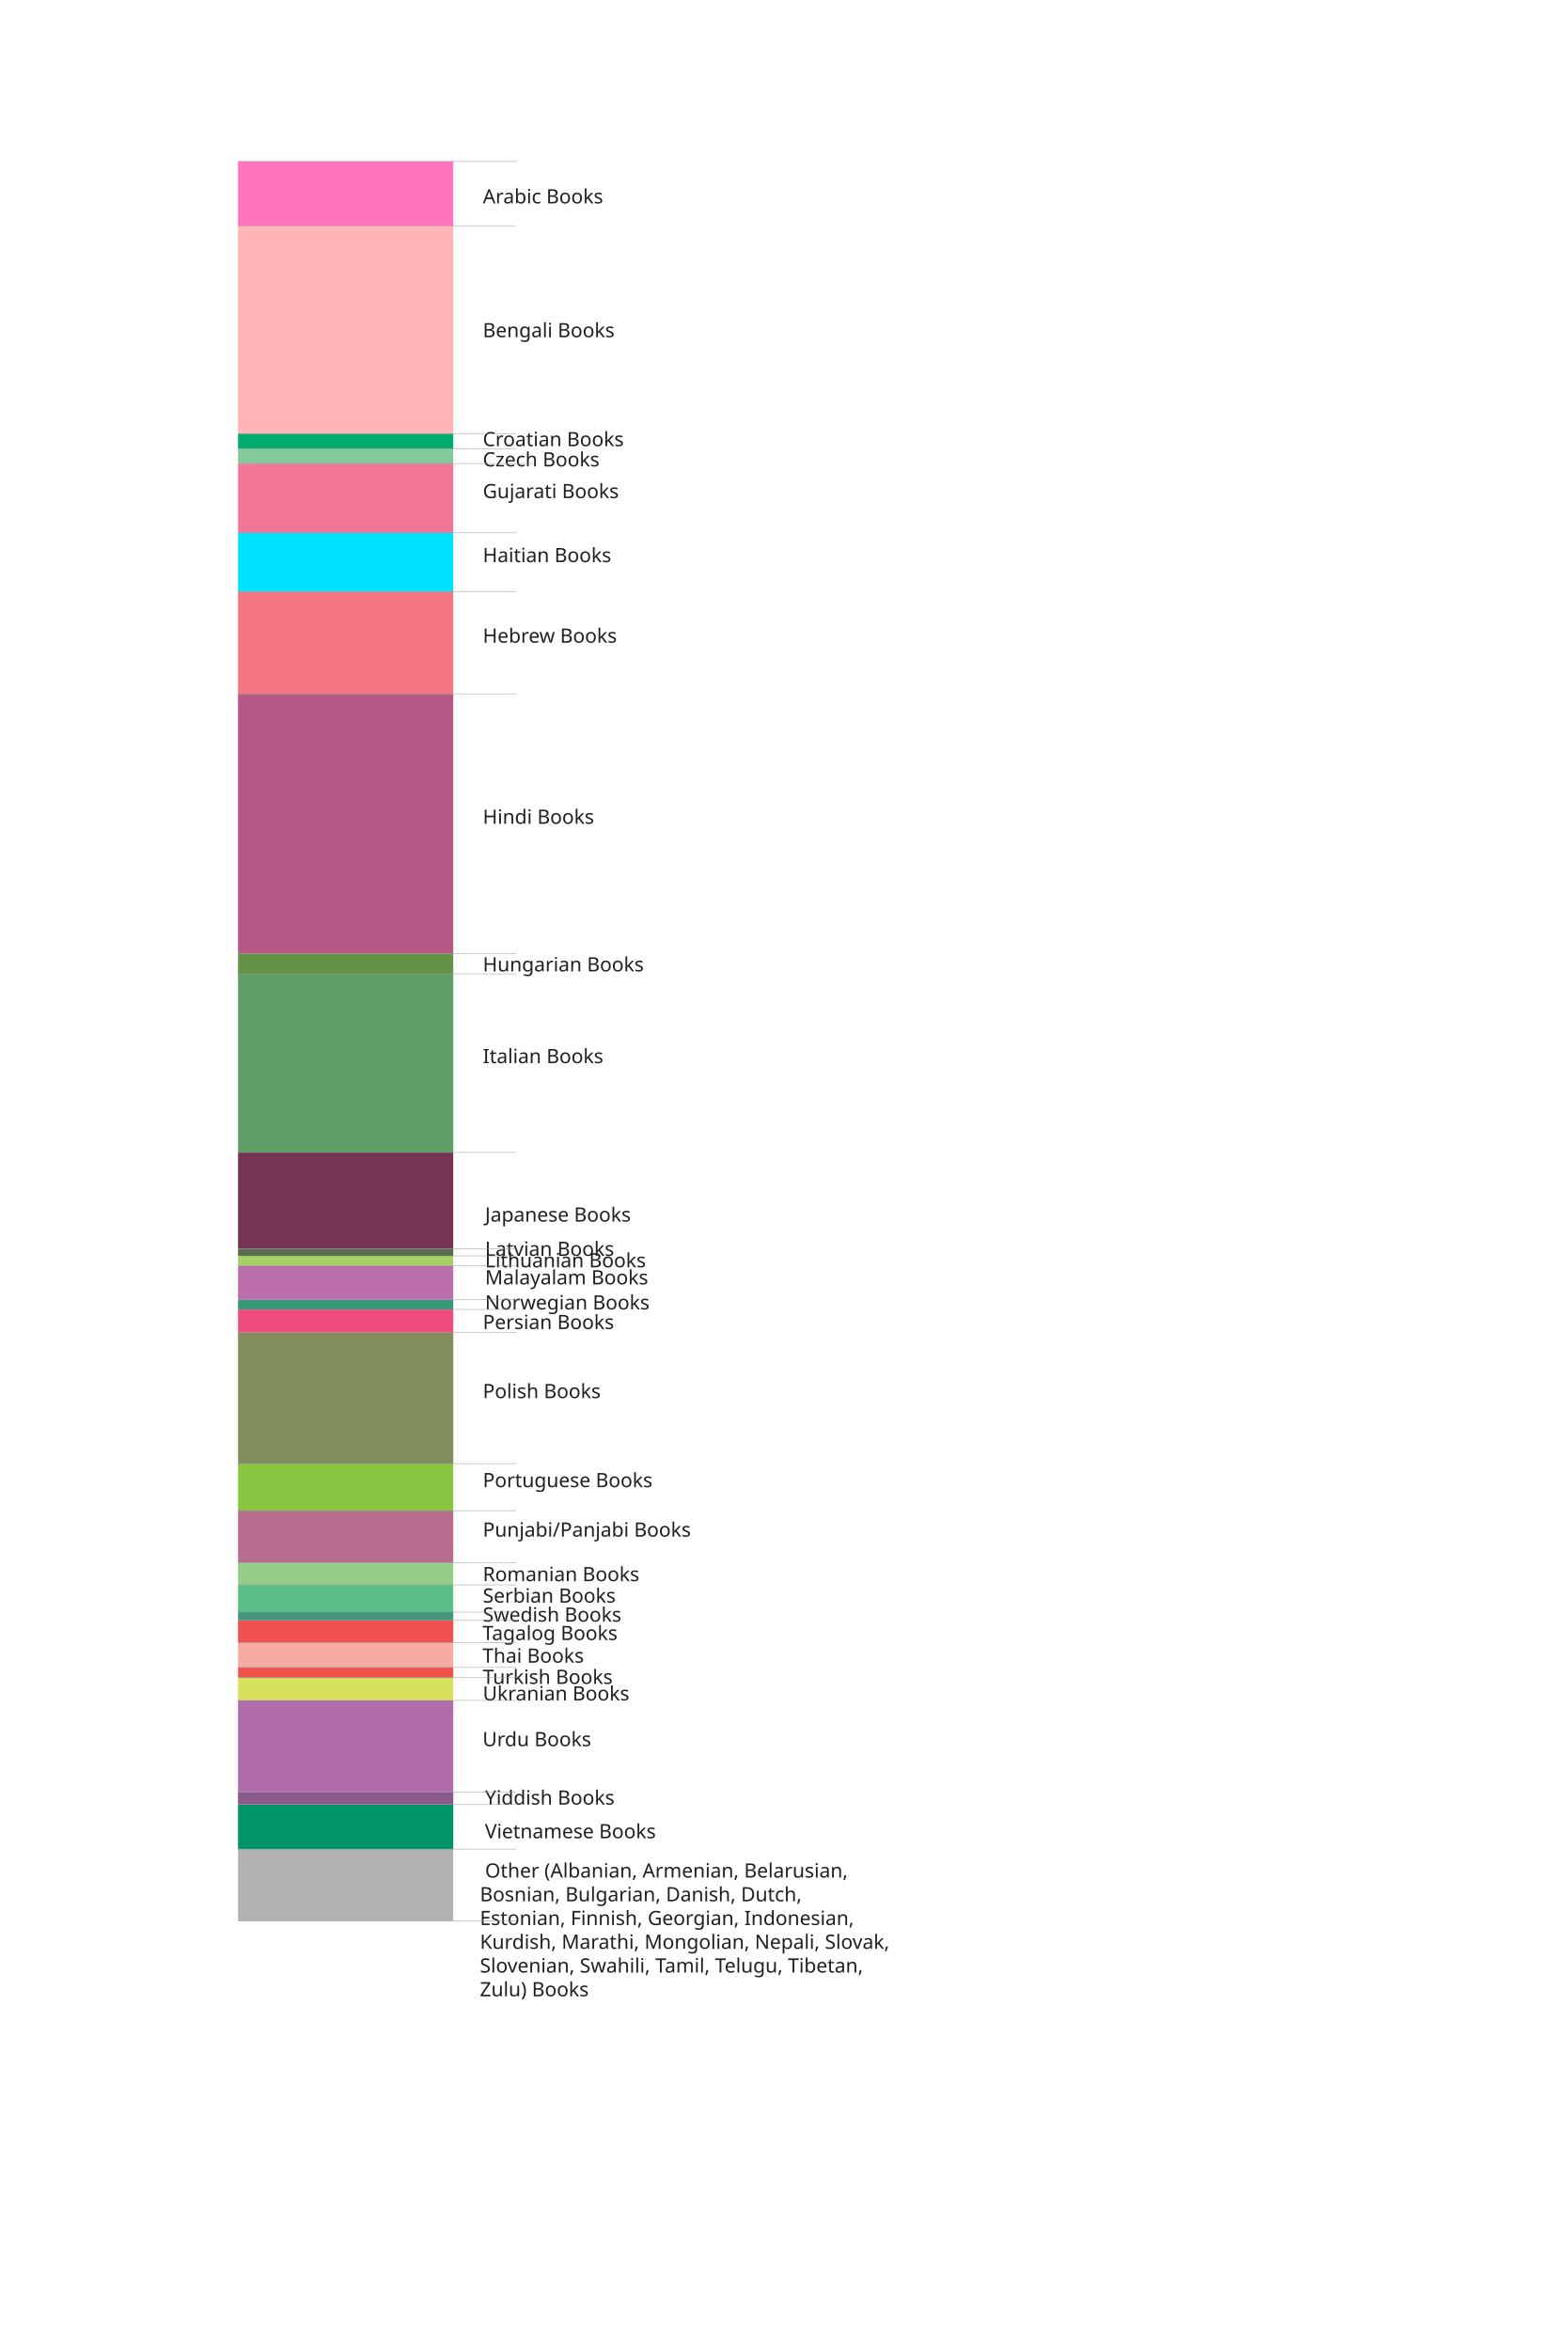
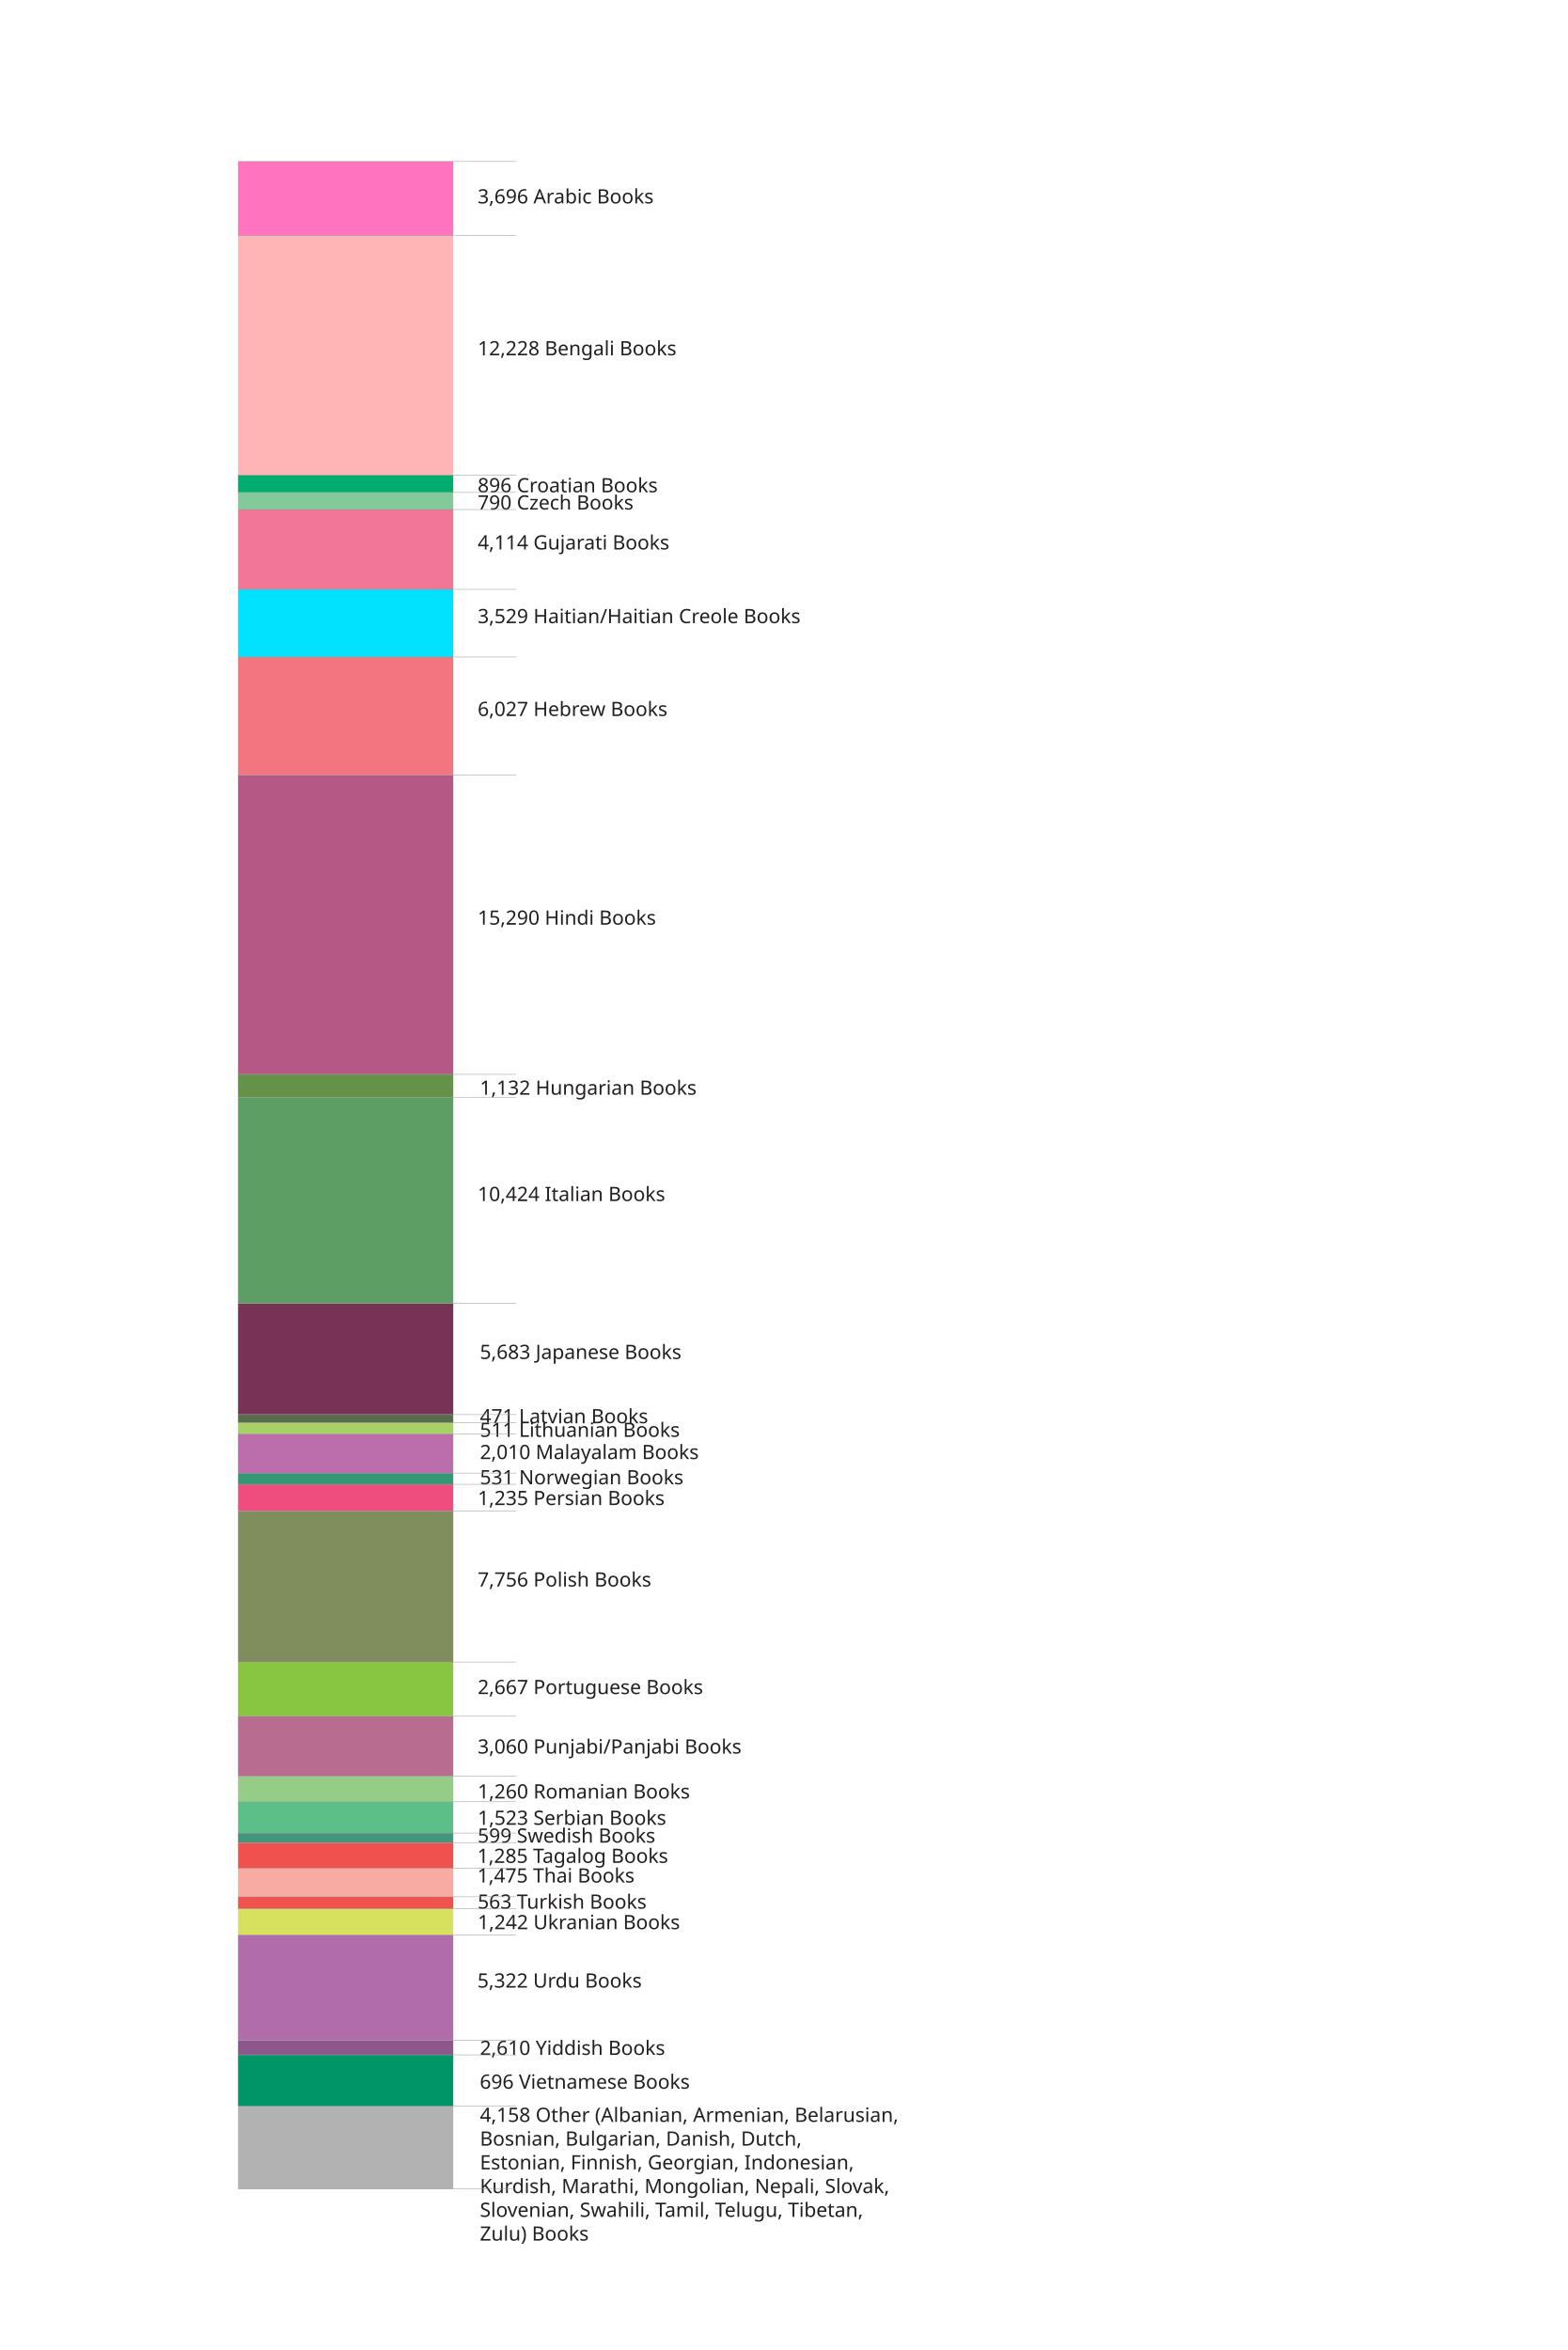
<svg xmlns="http://www.w3.org/2000/svg" viewBox="0 0 633.53 950">
  <g id="barchart">
    <g id="rectangles">
-       <g id="other">
-         <rect x="96.22" y="747.52" width="87" height="29" style="fill:#b2b2b2" />
+       <rect id="other" x="96.22" y="851.45" width="87" height="33.42" style="fill:#b2b2b2" />
+       <rect id="swedish-2" data-name="swedish" x="96.22" y="830.71" width="87" height="20.74" style="fill:#009566" />
+       <rect id="vietnamese-2" data-name="vietnamese" x="96.22" y="824.82" width="87" height="5.89" style="fill:#8c588c" />
+       <rect id="urdu-2" data-name="urdu" x="96.22" y="782.18" width="87" height="42.64" style="fill:#b16cac" />
+       <rect id="ukrainian" x="96.22" y="771.59" width="87" height="10.59" style="fill:#d7e15e" />
+       <rect id="turkish-2" data-name="turkish" x="96.22" y="766.78" width="87" height="4.81" style="fill:#f0534d" />
+       <rect id="thai-2" data-name="thai" x="96.22" y="755.26" width="87" height="11.52" style="fill:#f8aba3" />
+       <rect id="tagalog-2" data-name="tagalog" x="96.22" y="744.89" width="87" height="10.37" style="fill:#f0514f" />
+       <rect id="swedish-3" data-name="swedish" x="96.22" y="741.03" width="87" height="3.86" style="fill:#42967b" />
+       <rect id="serbian-2" data-name="serbian" x="96.22" y="728.36" width="87" height="12.68" style="fill:#5dbf88" />
+       <rect id="romanian-2" data-name="romanian" x="96.22" y="717.99" width="87" height="10.37" style="fill:#95cd86" />
+       <rect id="punjabi-2" data-name="punjabi" x="96.22" y="693.79" width="87" height="24.2" style="fill:#b86c8f" />
+       <rect id="portuguese" x="96.22" y="671.89" width="87" height="21.89" style="fill:#88c540" />
+       <rect id="polish" x="96.22" y="610.82" width="87" height="61.07" style="fill:#7f8e5c" />
+       <rect id="persian-2" data-name="persian" x="96.22" y="600.04" width="87" height="10.78" style="fill:#ef4d7d" />
+       <rect id="norwegian-2" data-name="norwegian" x="96.22" y="595.51" width="87" height="4.53" style="fill:#339875" />
+       <rect id="malayalam-2" data-name="malayalam" x="96.22" y="579.63" width="87" height="15.88" style="fill:#bb6dac" />
+       <rect id="lithuanian-2" data-name="lithuanian" x="96.22" y="575.09" width="87" height="4.54" style="fill:#a8d165" />
+       <rect id="latvian-2" data-name="latvian" x="96.22" y="571.84" width="87" height="3.26" style="fill:#566c4c" />
+       <rect id="japanese-2" data-name="japanese" x="96.22" y="526.9" width="87" height="44.94" style="fill:#735" />
+       <rect id="italian" x="96.22" y="443.73" width="87" height="83.17" style="fill:#5d9e64" />
+       <rect id="hungarian-2" data-name="hungarian" x="96.22" y="434.31" width="87" height="9.42" style="fill:#649248" />
+       <rect id="hindi" x="96.22" y="313.31" width="87" height="121" style="fill:#b65885" />
+       <rect id="hebrew" x="96.22" y="265.59" width="87" height="47.72" style="fill:#f27580" />
+       <rect id="haitian" x="96.22" y="238.25" width="87" height="27.34" style="fill:#00e2ff" />
+       <rect id="gujarati-2" data-name="gujarati" x="96.22" y="205.98" width="87" height="32.27" style="fill:#f27696" />
+       <rect id="czech-2" data-name="czech" x="96.22" y="199.07" width="87" height="6.91" style="fill:#83c999" />
+       <rect id="croatiam" x="96.22" y="192.04" width="87" height="7.03" style="fill:#00ad6e" />
+       <rect id="bengali" x="96.22" y="95.24" width="87" height="96.8" style="fill:#ffb4b6" />
+       <rect id="arabic-2" data-name="arabic" x="96.22" y="65.28" width="87" height="29.96" style="fill:#ff74bc" />
+     </g>
+     <g id="txt">
+       <g id="other-2" data-name="other">
+         <text transform="translate(193.99 857.78)" style="font-size:8px;fill:#231f20;font-family:LetterGothicStd, Letter Gothic Std">4,158 Other (Albanian, Armenian, Belarusian, <tspan x="0" y="9.6">Bosnian, Bulgarian, Danish, Dutch, </tspan>
+           <tspan x="0" y="19.2">Estonian, Finnish, Georgian, Indonesian, </tspan>
+           <tspan x="0" y="28.8">Kurdish, Marathi, Mongolian, Nepali, Slovak, </tspan>
+           <tspan x="0" y="38.4">Slovenian, Swahili, Tamil, Telugu, Tibetan, </tspan>
+           <tspan x="0" y="48">Zulu) Books</tspan>
+         </text>
      </g>
      <g id="yiddish">
-         <rect x="96.22" y="729.52" width="87" height="18" style="fill:#009566" />
+         <text transform="translate(193.99 830.71)" style="font-size:8px;fill:#231f20;font-family:LetterGothicStd, Letter Gothic Std">2,610 Yiddish Books</text>
      </g>
-       <g id="vietnamese-2" data-name="vietnamese">
-         <rect x="96.22" y="724.41" width="87" height="5.11" style="fill:#8c588c" />
+       <g id="vietnamese-3" data-name="vietnamese">
+         <text transform="translate(193.95 844.38)" style="font-size:8px;fill:#231f20;font-family:LetterGothicStd, Letter Gothic Std">696 Vietnamese Books</text>
      </g>
-       <g id="urdu-2" data-name="urdu">
-         <rect x="96.22" y="687.41" width="87" height="37" style="fill:#b16cac" />
+       <g id="urdu-3" data-name="urdu">
+         <text transform="translate(192.99 803.5)" style="font-size:8px;fill:#231f20;font-family:LetterGothicStd, Letter Gothic Std">5,322 Urdu Books</text>
      </g>
      <g id="ukranian-2" data-name="ukranian">
-         <rect x="96.22" y="678.22" width="87" height="9.19" style="fill:#d7e15e" />
+         <text transform="translate(193.09 779.89)" style="font-size:8px;fill:#231f20;font-family:LetterGothicStd, Letter Gothic Std">1,242 Ukranian Books</text>
      </g>
-       <g id="turkish-2" data-name="turkish">
-         <rect x="96.22" y="674.05" width="87" height="4.17" style="fill:#f0534d" />
+       <g id="turkish-3" data-name="turkish">
+         <text transform="translate(193.09 771.59)" style="font-size:8px;fill:#231f20;font-family:LetterGothicStd, Letter Gothic Std">563 Turkish Books</text>
      </g>
-       <g id="thai-2" data-name="thai">
-         <rect x="96.22" y="664.05" width="87" height="10" style="fill:#f8aba3" />
+       <g id="thai-3" data-name="thai">
+         <text transform="translate(192.95 761.02)" style="font-size:8px;fill:#231f20;font-family:LetterGothicStd, Letter Gothic Std">1,475 Thai Books</text>
      </g>
-       <g id="tagalog-2" data-name="tagalog">
-         <rect x="96.22" y="655.05" width="87" height="9" style="fill:#f0514f" />
+       <g id="tagalog-3" data-name="tagalog">
+         <text transform="translate(192.95 753.08)" style="font-size:8px;fill:#231f20;font-family:LetterGothicStd, Letter Gothic Std">1,285 Tagalog Books</text>
      </g>
-       <g id="swedish-2" data-name="swedish">
-         <rect x="96.22" y="651.7" width="87" height="3.35" style="fill:#42967b" />
+       <g id="swedish-4" data-name="swedish">
+         <text transform="translate(193.09 744.89)" style="font-size:8px;fill:#231f20;font-family:LetterGothicStd, Letter Gothic Std">599 Swedish Books</text>
      </g>
-       <g id="serbian-2" data-name="serbian">
-         <rect x="96.22" y="640.7" width="87" height="11" style="fill:#5dbf88" />
+       <g id="serbian-3" data-name="serbian">
+         <text transform="translate(193.09 737.69)" style="font-size:8px;fill:#231f20;font-family:LetterGothicStd, Letter Gothic Std">1,523 Serbian Books</text>
      </g>
-       <g id="romanian-2" data-name="romanian">
-         <rect x="96.22" y="631.7" width="87" height="9" style="fill:#95cd86" />
+       <g id="romanian-3" data-name="romanian">
+         <text transform="translate(193.09 727.04)" style="font-size:8px;fill:#231f20;font-family:LetterGothicStd, Letter Gothic Std">1,260 Romanian Books</text>
      </g>
-       <g id="punjabi-2" data-name="punjabi">
-         <rect x="96.22" y="610.7" width="87" height="21" style="fill:#b86c8f" />
+       <g id="punjabi-3" data-name="punjabi">
+         <text transform="translate(193.09 708.89)" style="font-size:8px;fill:#231f20;font-family:LetterGothicStd, Letter Gothic Std">3,060 Punjabi/Panjabi Books </text>
      </g>
-       <g id="portuguese">
-         <rect x="96.22" y="591.7" width="87" height="19" style="fill:#88c540" />
+       <g id="portuguese-2" data-name="portuguese">
+         <text transform="translate(193.09 684.84)" style="font-size:8px;fill:#231f20;font-family:LetterGothicStd, Letter Gothic Std">2,667 Portuguese Books</text>
      </g>
-       <g id="polish">
-         <rect x="96.22" y="538.7" width="87" height="53" style="fill:#7f8e5c" />
+       <g id="polish-2" data-name="polish">
+         <text transform="translate(193.09 641.36)" style="font-size:8px;fill:#231f20;font-family:LetterGothicStd, Letter Gothic Std">7,756 Polish Books</text>
      </g>
-       <g id="persian-2" data-name="persian">
-         <rect x="96.22" y="529.35" width="87" height="9.35" style="fill:#ef4d7d" />
+       <g id="persian-3" data-name="persian">
+         <text transform="translate(193.09 608.43)" style="font-size:8px;fill:#231f20;font-family:LetterGothicStd, Letter Gothic Std">1,235 Persian Books</text>
      </g>
-       <g id="norwegian-2" data-name="norwegian">
-         <rect x="96.22" y="525.41" width="87" height="3.93" style="fill:#339875" />
+       <g id="norwegian-3" data-name="norwegian">
+         <text transform="translate(193.99 600.04)" style="font-size:8px;fill:#231f20;font-family:LetterGothicStd, Letter Gothic Std">531 Norwegian Books</text>
      </g>
-       <g id="malayalam-2" data-name="malayalam">
-         <rect x="96.22" y="511.64" width="87" height="13.78" style="fill:#bb6dac" />
+       <g id="malayalam-3" data-name="malayalam">
+         <text transform="translate(193.99 589.84)" style="font-size:8px;fill:#231f20;font-family:LetterGothicStd, Letter Gothic Std">2,010 Malayalam Books</text>
      </g>
-       <g id="lithuanian-2" data-name="lithuanian">
-         <rect x="96.22" y="507.7" width="87" height="3.94" style="fill:#a8d165" />
+       <g id="lithuanian-3" data-name="lithuanian">
+         <text transform="translate(193.99 580.86)" style="font-size:8px;fill:#231f20;font-family:LetterGothicStd, Letter Gothic Std">511 Lithuanian Books</text>
      </g>
-       <g id="latvian-2" data-name="latvian">
-         <rect x="96.22" y="504.87" width="87" height="2.83" style="fill:#566c4c" />
+       <g id="latvian-3" data-name="latvian">
+         <text transform="translate(193.99 575.36)" style="font-size:8px;fill:#231f20;font-family:LetterGothicStd, Letter Gothic Std">471 Latvian Books</text>
      </g>
-       <g id="japanese-2" data-name="japanese">
-         <rect x="96.22" y="465.87" width="87" height="39" style="fill:#735" />
+       <g id="japanese-3" data-name="japanese">
+         <text transform="translate(193.99 549.37)" style="font-size:8px;fill:#231f20;font-family:LetterGothicStd, Letter Gothic Std">5,683 Japanese Books</text>
      </g>
-       <g id="italian">
-         <rect x="96.22" y="393.7" width="87" height="72.17" style="fill:#5d9e64" />
+       <g id="italian-2" data-name="italian">
+         <text transform="translate(193.09 485.53)" style="font-size:8px;fill:#231f20;font-family:LetterGothicStd, Letter Gothic Std">10,424 Italian Books </text>
      </g>
-       <g id="hungarian-2" data-name="hungarian">
-         <rect x="96.22" y="385.52" width="87" height="8.18" style="fill:#649248" />
+       <g id="hungarian-3" data-name="hungarian">
+         <text transform="translate(193.97 442.56)" style="font-size:8px;fill:#231f20;font-family:LetterGothicStd, Letter Gothic Std">1,132 Hungarian Books</text>
      </g>
-       <g id="hindi">
-         <rect x="96.22" y="280.52" width="87" height="105" style="fill:#b65885" />
+       <g id="hindi-2" data-name="hindi">
+         <text transform="translate(193.09 373.81)" style="font-size:8px;fill:#231f20;font-family:LetterGothicStd, Letter Gothic Std">15,290 Hindi Books</text>
      </g>
-       <g id="hebrew">
-         <rect x="96.22" y="239.11" width="87" height="41.41" style="fill:#f27580" />
+       <g id="hebrew-2" data-name="hebrew">
+         <text transform="translate(193.09 289.45)" style="font-size:8px;fill:#231f20;font-family:LetterGothicStd, Letter Gothic Std">6,027 Hebrew Books</text>
      </g>
-       <g id="haitian">
-         <rect x="96.22" y="215.38" width="87" height="23.73" style="fill:#00e2ff" />
+       <g id="haitian-2" data-name="haitian">
+         <text transform="translate(193.09 251.92)" style="font-size:8px;fill:#231f20;font-family:LetterGothicStd, Letter Gothic Std">3,529 Haitian/Haitian Creole Books</text>
      </g>
-       <g id="gujarati-2" data-name="gujarati">
-         <rect x="96.22" y="187.38" width="87" height="28" style="fill:#f27696" />
+       <g id="gujarati-3" data-name="gujarati">
+         <text transform="translate(193.09 222.12)" style="font-size:8px;fill:#231f20;font-family:LetterGothicStd, Letter Gothic Std">4,114 Gujarati Books</text>
      </g>
-       <g id="czech-2" data-name="czech">
-         <rect x="96.22" y="181.38" width="87" height="6" style="fill:#83c999" />
+       <g id="czech-3" data-name="czech">
+         <text transform="translate(193.09 205.98)" style="font-size:8px;fill:#231f20;font-family:LetterGothicStd, Letter Gothic Std">790 Czech Books </text>
      </g>
      <g id="croatian-2" data-name="croatian">
-         <rect x="96.22" y="175.28" width="87" height="6.1" style="fill:#00ad6e" />
+         <text transform="translate(193.09 199.01)" style="font-size:8px;fill:#231f20;font-family:LetterGothicStd, Letter Gothic Std">896 Croatian Books</text>
      </g>
-       <g id="bengali">
-         <rect x="96.22" y="91.28" width="87" height="84" style="fill:#ffb4b6" />
+       <g id="bengali-2" data-name="bengali">
+         <text transform="translate(193.09 143.64)" style="font-size:8px;fill:#231f20;font-family:LetterGothicStd, Letter Gothic Std">12,228 Bengali Books</text>
      </g>
-       <g id="arabic-2" data-name="arabic">
-         <rect x="96.22" y="65.28" width="87" height="26" style="fill:#ff74bc" />
+       <g id="arabic-3" data-name="arabic">
+         <text transform="translate(193.09 82.24)" style="font-size:8px;fill:#231f20;font-family:LetterGothicStd, Letter Gothic Std">3,696 Arabic Books</text>
      </g>
    </g>
-     <g id="txt">
-       <text transform="translate(193.99 759.02)" style="font-size:8px;fill:#231f20;font-family:LetterGothicStd, Letter Gothic Std">
-         <tspan xml:space="preserve"> Other (Albanian, Armenian, Belarusian, </tspan>
-         <tspan x="0" y="9.6">Bosnian, Bulgarian, Danish, Dutch, </tspan>
-         <tspan x="0" y="19.2">Estonian, Finnish, Georgian, Indonesian, </tspan>
-         <tspan x="0" y="28.8">Kurdish, Marathi, Mongolian, Nepali, Slovak, </tspan>
-         <tspan x="0" y="38.4">Slovenian, Swahili, Tamil, Telugu, Tibetan, </tspan>
-         <tspan x="0" y="48">Zulu) Books</tspan>
-       </text>
-       <text transform="translate(193.95 743.12)" style="font-size:8px;fill:#231f20;font-family:LetterGothicStd, Letter Gothic Std">
-         <tspan xml:space="preserve"> Vietnamese Books</tspan>
-       </text>
-       <text transform="translate(193.99 729.52)" style="font-size:8px;fill:#231f20;font-family:LetterGothicStd, Letter Gothic Std">
-         <tspan xml:space="preserve"> Yiddish Books</tspan>
-       </text>
-       <text transform="translate(192.99 705.91)" style="font-size:8px;fill:#231f20;font-family:LetterGothicStd, Letter Gothic Std">
-         <tspan xml:space="preserve"> Urdu Books</tspan>
-       </text>
-       <text transform="translate(193.09 687.41)" style="font-size:8px;fill:#231f20;font-family:LetterGothicStd, Letter Gothic Std">
-         <tspan xml:space="preserve"> Ukranian Books</tspan>
-       </text>
-       <text transform="translate(193.09 680.73)" style="font-size:8px;fill:#231f20;font-family:LetterGothicStd, Letter Gothic Std">
-         <tspan xml:space="preserve"> Turkish Books</tspan>
-       </text>
-       <text transform="translate(192.95 672.14)" style="font-size:8px;fill:#231f20;font-family:LetterGothicStd, Letter Gothic Std">
-         <tspan xml:space="preserve"> Thai Books</tspan>
-       </text>
-       <text transform="translate(192.95 663.01)" style="font-size:8px;fill:#231f20;font-family:LetterGothicStd, Letter Gothic Std">
-         <tspan xml:space="preserve"> Tagalog Books</tspan>
-       </text>
-       <text transform="translate(193.09 655.55)" style="font-size:8px;fill:#231f20;font-family:LetterGothicStd, Letter Gothic Std">
-         <tspan xml:space="preserve"> Swedish Books</tspan>
-       </text>
-       <text transform="translate(193.09 647.87)" style="font-size:8px;fill:#231f20;font-family:LetterGothicStd, Letter Gothic Std">
-         <tspan xml:space="preserve"> Serbian Books</tspan>
-       </text>
-       <text transform="translate(193.09 639.2)" style="font-size:8px;fill:#231f20;font-family:LetterGothicStd, Letter Gothic Std">
-         <tspan xml:space="preserve"> Romanian Books</tspan>
-       </text>
-       <text transform="translate(193.09 621.2)" style="font-size:8px;fill:#231f20;font-family:LetterGothicStd, Letter Gothic Std">
-         <tspan xml:space="preserve"> Punjabi/Panjabi Books </tspan>
-       </text>
-       <text transform="translate(193.09 601.2)" style="font-size:8px;fill:#231f20;font-family:LetterGothicStd, Letter Gothic Std">
-         <tspan xml:space="preserve"> Portuguese Books</tspan>
-       </text>
-       <text transform="translate(193.09 565.2)" style="font-size:8px;fill:#231f20;font-family:LetterGothicStd, Letter Gothic Std">
-         <tspan xml:space="preserve"> Polish Books</tspan>
-       </text>
-       <text transform="translate(193.09 537.29)" style="font-size:8px;fill:#231f20;font-family:LetterGothicStd, Letter Gothic Std">
-         <tspan xml:space="preserve"> Persian Books</tspan>
-       </text>
-       <text transform="translate(193.99 529.35)" style="font-size:8px;fill:#231f20;font-family:LetterGothicStd, Letter Gothic Std">
-         <tspan xml:space="preserve"> Norwegian Books</tspan>
-       </text>
-       <text transform="translate(193.99 519.22)" style="font-size:8px;fill:#231f20;font-family:LetterGothicStd, Letter Gothic Std">
-         <tspan xml:space="preserve"> Malayalam Books</tspan>
-       </text>
-       <text transform="translate(193.99 512.33)" style="font-size:8px;fill:#231f20;font-family:LetterGothicStd, Letter Gothic Std">
-         <tspan xml:space="preserve"> Lithuanian Books</tspan>
-       </text>
-       <text transform="translate(193.99 507.7)" style="font-size:8px;fill:#231f20;font-family:LetterGothicStd, Letter Gothic Std">
-         <tspan xml:space="preserve"> Latvian Books</tspan>
-       </text>
-       <text transform="translate(193.99 493.84)" style="font-size:8px;fill:#231f20;font-family:LetterGothicStd, Letter Gothic Std">
-         <tspan xml:space="preserve"> Japanese Books</tspan>
-       </text>
-       <text transform="translate(193.09 429.79)" style="font-size:8px;fill:#231f20;font-family:LetterGothicStd, Letter Gothic Std">
-         <tspan xml:space="preserve"> Italian Books </tspan>
-       </text>
-       <text transform="translate(193.09 392.7)" style="font-size:8px;fill:#231f20;font-family:LetterGothicStd, Letter Gothic Std">
-         <tspan xml:space="preserve"> Hungarian Books</tspan>
-       </text>
-       <text transform="translate(193.09 333.02)" style="font-size:8px;fill:#231f20;font-family:LetterGothicStd, Letter Gothic Std">
-         <tspan xml:space="preserve"> Hindi Books</tspan>
-       </text>
-       <text transform="translate(193.09 259.82)" style="font-size:8px;fill:#231f20;font-family:LetterGothicStd, Letter Gothic Std">
-         <tspan xml:space="preserve"> Hebrew Books</tspan>
-       </text>
-       <text transform="translate(193.09 227.25)" style="font-size:8px;fill:#231f20;font-family:LetterGothicStd, Letter Gothic Std">
-         <tspan xml:space="preserve"> Haitian Books</tspan>
-       </text>
-       <text transform="translate(193.09 201.38)" style="font-size:8px;fill:#231f20;font-family:LetterGothicStd, Letter Gothic Std">
-         <tspan xml:space="preserve"> Gujarati Books</tspan>
-       </text>
-       <text transform="translate(193.09 188.55)" style="font-size:8px;fill:#231f20;font-family:LetterGothicStd, Letter Gothic Std">
-         <tspan xml:space="preserve"> Czech Books </tspan>
-       </text>
-       <text transform="translate(193.09 180.38)" style="font-size:8px;fill:#231f20;font-family:LetterGothicStd, Letter Gothic Std">
-         <tspan xml:space="preserve"> Croatian Books</tspan>
-       </text>
-       <text transform="translate(193.09 136.33)" style="font-size:8px;fill:#231f20;font-family:LetterGothicStd, Letter Gothic Std">
-         <tspan xml:space="preserve"> Bengali Books</tspan>
-       </text>
-       <text transform="translate(193.09 82.24)" style="font-size:8px;fill:#231f20;font-family:LetterGothicStd, Letter Gothic Std">
-         <tspan xml:space="preserve"> Arabic Books</tspan>
-       </text>
-     </g>
    <g id="lines">
-       <line x1="96.22" y1="91.28" x2="208.64" y2="91.28" style="fill:none;stroke:#929497;stroke-miterlimit:10;stroke-width:0.25px;opacity:0.75" />
-       <line x1="96.22" y1="655.05" x2="208.64" y2="655.05" style="fill:none;stroke:#929497;stroke-miterlimit:10;stroke-width:0.25px;opacity:0.75" />
-       <line x1="96.22" y1="651.7" x2="208.64" y2="651.7" style="fill:none;stroke:#929497;stroke-miterlimit:10;stroke-width:0.25px;opacity:0.75" />
-       <line x1="96.22" y1="640.7" x2="208.64" y2="640.7" style="fill:none;stroke:#929497;stroke-miterlimit:10;stroke-width:0.25px;opacity:0.75" />
-       <line x1="96.22" y1="631.7" x2="208.64" y2="631.7" style="fill:none;stroke:#929497;stroke-miterlimit:10;stroke-width:0.25px;opacity:0.75" />
-       <line x1="96.22" y1="610.7" x2="208.64" y2="610.7" style="fill:none;stroke:#929497;stroke-miterlimit:10;stroke-width:0.25px;opacity:0.75" />
-       <line x1="96.22" y1="591.7" x2="208.64" y2="591.7" style="fill:none;stroke:#929497;stroke-miterlimit:10;stroke-width:0.25px;opacity:0.75" />
-       <line x1="96.22" y1="538.7" x2="208.64" y2="538.7" style="fill:none;stroke:#929497;stroke-miterlimit:10;stroke-width:0.25px;opacity:0.75" />
-       <line x1="96.22" y1="529.35" x2="208.64" y2="529.35" style="fill:none;stroke:#929497;stroke-miterlimit:10;stroke-width:0.25px;opacity:0.75" />
-       <line x1="96.22" y1="525.41" x2="208.64" y2="525.41" style="fill:none;stroke:#929497;stroke-miterlimit:10;stroke-width:0.25px;opacity:0.75" />
-       <line x1="96.22" y1="511.64" x2="208.64" y2="511.64" style="fill:none;stroke:#929497;stroke-miterlimit:10;stroke-width:0.25px;opacity:0.75" />
-       <line x1="96.22" y1="507.7" x2="208.64" y2="507.7" style="fill:none;stroke:#929497;stroke-miterlimit:10;stroke-width:0.25px;opacity:0.75" />
-       <line x1="96.22" y1="504.87" x2="208.64" y2="504.87" style="fill:none;stroke:#929497;stroke-miterlimit:10;stroke-width:0.25px;opacity:0.75" />
-       <line x1="96.22" y1="465.87" x2="208.64" y2="465.87" style="fill:none;stroke:#929497;stroke-miterlimit:10;stroke-width:0.25px;opacity:0.75" />
-       <line x1="96.22" y1="393.7" x2="208.64" y2="393.7" style="fill:none;stroke:#929497;stroke-miterlimit:10;stroke-width:0.25px;opacity:0.75" />
-       <line x1="96.22" y1="385.52" x2="208.64" y2="385.52" style="fill:none;stroke:#929497;stroke-miterlimit:10;stroke-width:0.25px;opacity:0.75" />
-       <line x1="96.22" y1="239.11" x2="208.64" y2="239.11" style="fill:none;stroke:#929497;stroke-miterlimit:10;stroke-width:0.25px;opacity:0.75" />
-       <line x1="96.22" y1="280.52" x2="208.64" y2="280.52" style="fill:none;stroke:#929497;stroke-miterlimit:10;stroke-width:0.25px;opacity:0.75" />
-       <line x1="96.22" y1="215.38" x2="208.64" y2="215.38" style="fill:none;stroke:#929497;stroke-miterlimit:10;stroke-width:0.25px;opacity:0.75" />
-       <line x1="96.22" y1="181.38" x2="208.64" y2="181.38" style="fill:none;stroke:#929497;stroke-miterlimit:10;stroke-width:0.25px;opacity:0.75" />
-       <line x1="96.22" y1="175.28" x2="208.64" y2="175.28" style="fill:none;stroke:#929497;stroke-miterlimit:10;stroke-width:0.25px;opacity:0.75" />
-       <line x1="96.22" y1="729.52" x2="208.64" y2="729.52" style="fill:none;stroke:#929497;stroke-miterlimit:10;stroke-width:0.25px;opacity:0.75" />
-       <line x1="96.22" y1="724.41" x2="208.64" y2="724.41" style="fill:none;stroke:#929497;stroke-miterlimit:10;stroke-width:0.25px;opacity:0.75" />
-       <line x1="96.22" y1="687.41" x2="208.64" y2="687.41" style="fill:none;stroke:#929497;stroke-miterlimit:10;stroke-width:0.25px;opacity:0.75" />
-       <line x1="96.22" y1="678.22" x2="208.64" y2="678.22" style="fill:none;stroke:#929497;stroke-miterlimit:10;stroke-width:0.25px;opacity:0.75" />
-       <line x1="96.22" y1="674.05" x2="208.64" y2="674.05" style="fill:none;stroke:#929497;stroke-miterlimit:10;stroke-width:0.25px;opacity:0.75" />
-       <line x1="96.22" y1="664.05" x2="208.64" y2="664.05" style="fill:none;stroke:#929497;stroke-miterlimit:10;stroke-width:0.25px;opacity:0.75" />
-       <line x1="96.22" y1="747.52" x2="208.64" y2="747.52" style="fill:none;stroke:#929497;stroke-miterlimit:10;stroke-width:0.25px;opacity:0.75" />
+       <line x1="96.22" y1="95.24" x2="208.64" y2="95.24" style="fill:none;stroke:#929497;stroke-miterlimit:10;stroke-width:0.25px;opacity:0.75" />
+       <line x1="96.22" y1="744.89" x2="208.64" y2="744.89" style="fill:none;stroke:#929497;stroke-miterlimit:10;stroke-width:0.25px;opacity:0.75" />
+       <line x1="96.22" y1="741.03" x2="208.64" y2="741.03" style="fill:none;stroke:#929497;stroke-miterlimit:10;stroke-width:0.25px;opacity:0.75" />
+       <line x1="96.22" y1="728.36" x2="208.64" y2="728.36" style="fill:none;stroke:#929497;stroke-miterlimit:10;stroke-width:0.25px;opacity:0.75" />
+       <line x1="96.22" y1="717.99" x2="208.64" y2="717.99" style="fill:none;stroke:#929497;stroke-miterlimit:10;stroke-width:0.25px;opacity:0.75" />
+       <line x1="96.22" y1="693.79" x2="208.64" y2="693.79" style="fill:none;stroke:#929497;stroke-miterlimit:10;stroke-width:0.25px;opacity:0.75" />
+       <line x1="96.22" y1="671.89" x2="208.64" y2="671.89" style="fill:none;stroke:#929497;stroke-miterlimit:10;stroke-width:0.25px;opacity:0.75" />
+       <line x1="96.22" y1="610.82" x2="208.64" y2="610.82" style="fill:none;stroke:#929497;stroke-miterlimit:10;stroke-width:0.25px;opacity:0.75" />
+       <line x1="96.22" y1="600.04" x2="208.64" y2="600.04" style="fill:none;stroke:#929497;stroke-miterlimit:10;stroke-width:0.25px;opacity:0.75" />
+       <line x1="96.22" y1="595.51" x2="208.64" y2="595.51" style="fill:none;stroke:#929497;stroke-miterlimit:10;stroke-width:0.25px;opacity:0.75" />
+       <line x1="96.22" y1="579.63" x2="208.64" y2="579.63" style="fill:none;stroke:#929497;stroke-miterlimit:10;stroke-width:0.25px;opacity:0.75" />
+       <line x1="96.22" y1="575.09" x2="208.64" y2="575.09" style="fill:none;stroke:#929497;stroke-miterlimit:10;stroke-width:0.25px;opacity:0.75" />
+       <line x1="96.22" y1="571.84" x2="208.64" y2="571.84" style="fill:none;stroke:#929497;stroke-miterlimit:10;stroke-width:0.25px;opacity:0.75" />
+       <line x1="96.22" y1="526.9" x2="208.64" y2="526.9" style="fill:none;stroke:#929497;stroke-miterlimit:10;stroke-width:0.25px;opacity:0.75" />
+       <line x1="96.22" y1="443.73" x2="208.64" y2="443.73" style="fill:none;stroke:#929497;stroke-miterlimit:10;stroke-width:0.25px;opacity:0.75" />
+       <line x1="96.22" y1="434.31" x2="208.64" y2="434.31" style="fill:none;stroke:#929497;stroke-miterlimit:10;stroke-width:0.25px;opacity:0.75" />
+       <line x1="96.22" y1="265.59" x2="208.64" y2="265.59" style="fill:none;stroke:#929497;stroke-miterlimit:10;stroke-width:0.25px;opacity:0.75" />
+       <line x1="96.22" y1="313.31" x2="208.64" y2="313.31" style="fill:none;stroke:#929497;stroke-miterlimit:10;stroke-width:0.25px;opacity:0.75" />
+       <line x1="96.22" y1="238.25" x2="208.64" y2="238.25" style="fill:none;stroke:#929497;stroke-miterlimit:10;stroke-width:0.25px;opacity:0.75" />
+       <line x1="96.22" y1="199.07" x2="208.64" y2="199.07" style="fill:none;stroke:#929497;stroke-miterlimit:10;stroke-width:0.25px;opacity:0.75" />
+       <line x1="96.22" y1="192.04" x2="208.64" y2="192.04" style="fill:none;stroke:#929497;stroke-miterlimit:10;stroke-width:0.25px;opacity:0.75" />
+       <line x1="96.22" y1="830.71" x2="208.64" y2="830.71" style="fill:none;stroke:#929497;stroke-miterlimit:10;stroke-width:0.25px;opacity:0.75" />
+       <line x1="96.22" y1="824.82" x2="208.64" y2="824.82" style="fill:none;stroke:#929497;stroke-miterlimit:10;stroke-width:0.25px;opacity:0.75" />
+       <line x1="96.22" y1="782.18" x2="208.64" y2="782.18" style="fill:none;stroke:#929497;stroke-miterlimit:10;stroke-width:0.25px;opacity:0.75" />
+       <line x1="96.22" y1="771.59" x2="208.64" y2="771.59" style="fill:none;stroke:#929497;stroke-miterlimit:10;stroke-width:0.25px;opacity:0.75" />
+       <line x1="96.22" y1="766.78" x2="208.64" y2="766.78" style="fill:none;stroke:#929497;stroke-miterlimit:10;stroke-width:0.25px;opacity:0.75" />
+       <line x1="96.22" y1="755.26" x2="208.64" y2="755.26" style="fill:none;stroke:#929497;stroke-miterlimit:10;stroke-width:0.25px;opacity:0.75" />
+       <line x1="96.22" y1="851.45" x2="208.64" y2="851.45" style="fill:none;stroke:#929497;stroke-miterlimit:10;stroke-width:0.25px;opacity:0.75" />
      <line x1="96.22" y1="65.28" x2="208.64" y2="65.28" style="fill:none;stroke:#929497;stroke-miterlimit:10;stroke-width:0.25px;opacity:0.75" />
-       <line x1="96.22" y1="776.52" x2="208.64" y2="776.52" style="fill:none;stroke:#929497;stroke-miterlimit:10;stroke-width:0.25px;opacity:0.75" />
-       <line x1="103.22" y1="187.38" x2="215.64" y2="187.38" style="fill:none;stroke:#929497;stroke-miterlimit:10;stroke-width:0.25px;opacity:0.75" />
+       <line x1="96.22" y1="884.86" x2="208.64" y2="884.86" style="fill:none;stroke:#929497;stroke-miterlimit:10;stroke-width:0.25px;opacity:0.75" />
+       <line x1="96.22" y1="205.98" x2="208.64" y2="205.98" style="fill:none;stroke:#929497;stroke-miterlimit:10;stroke-width:0.25px;opacity:0.75" />
    </g>
  </g>
</svg>
